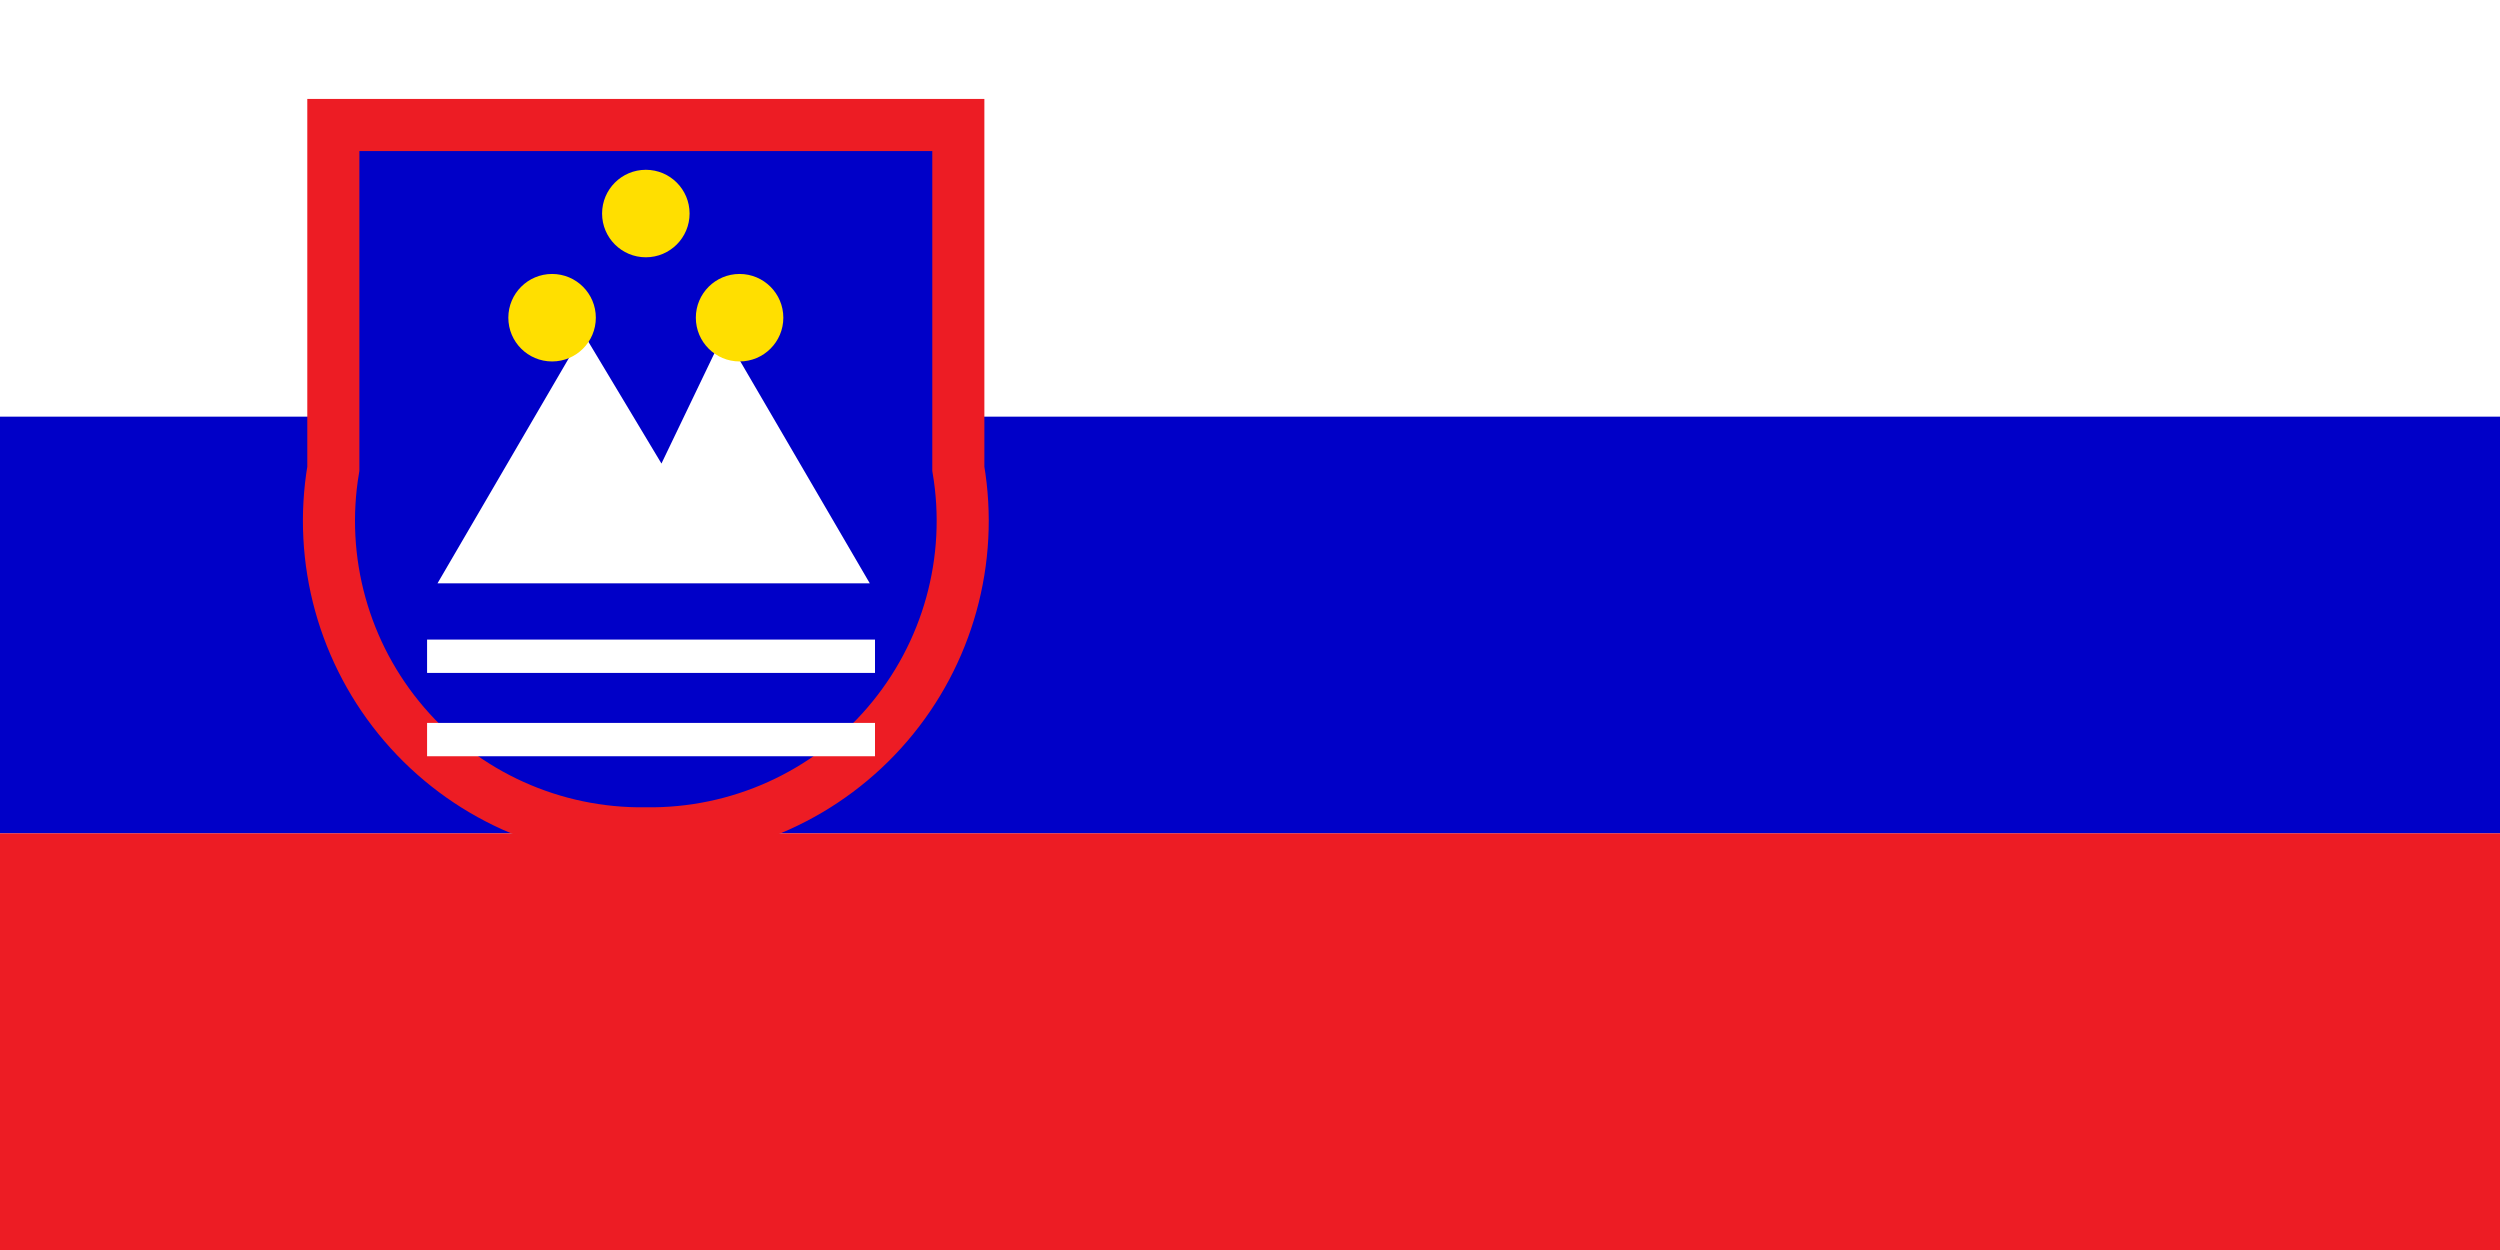
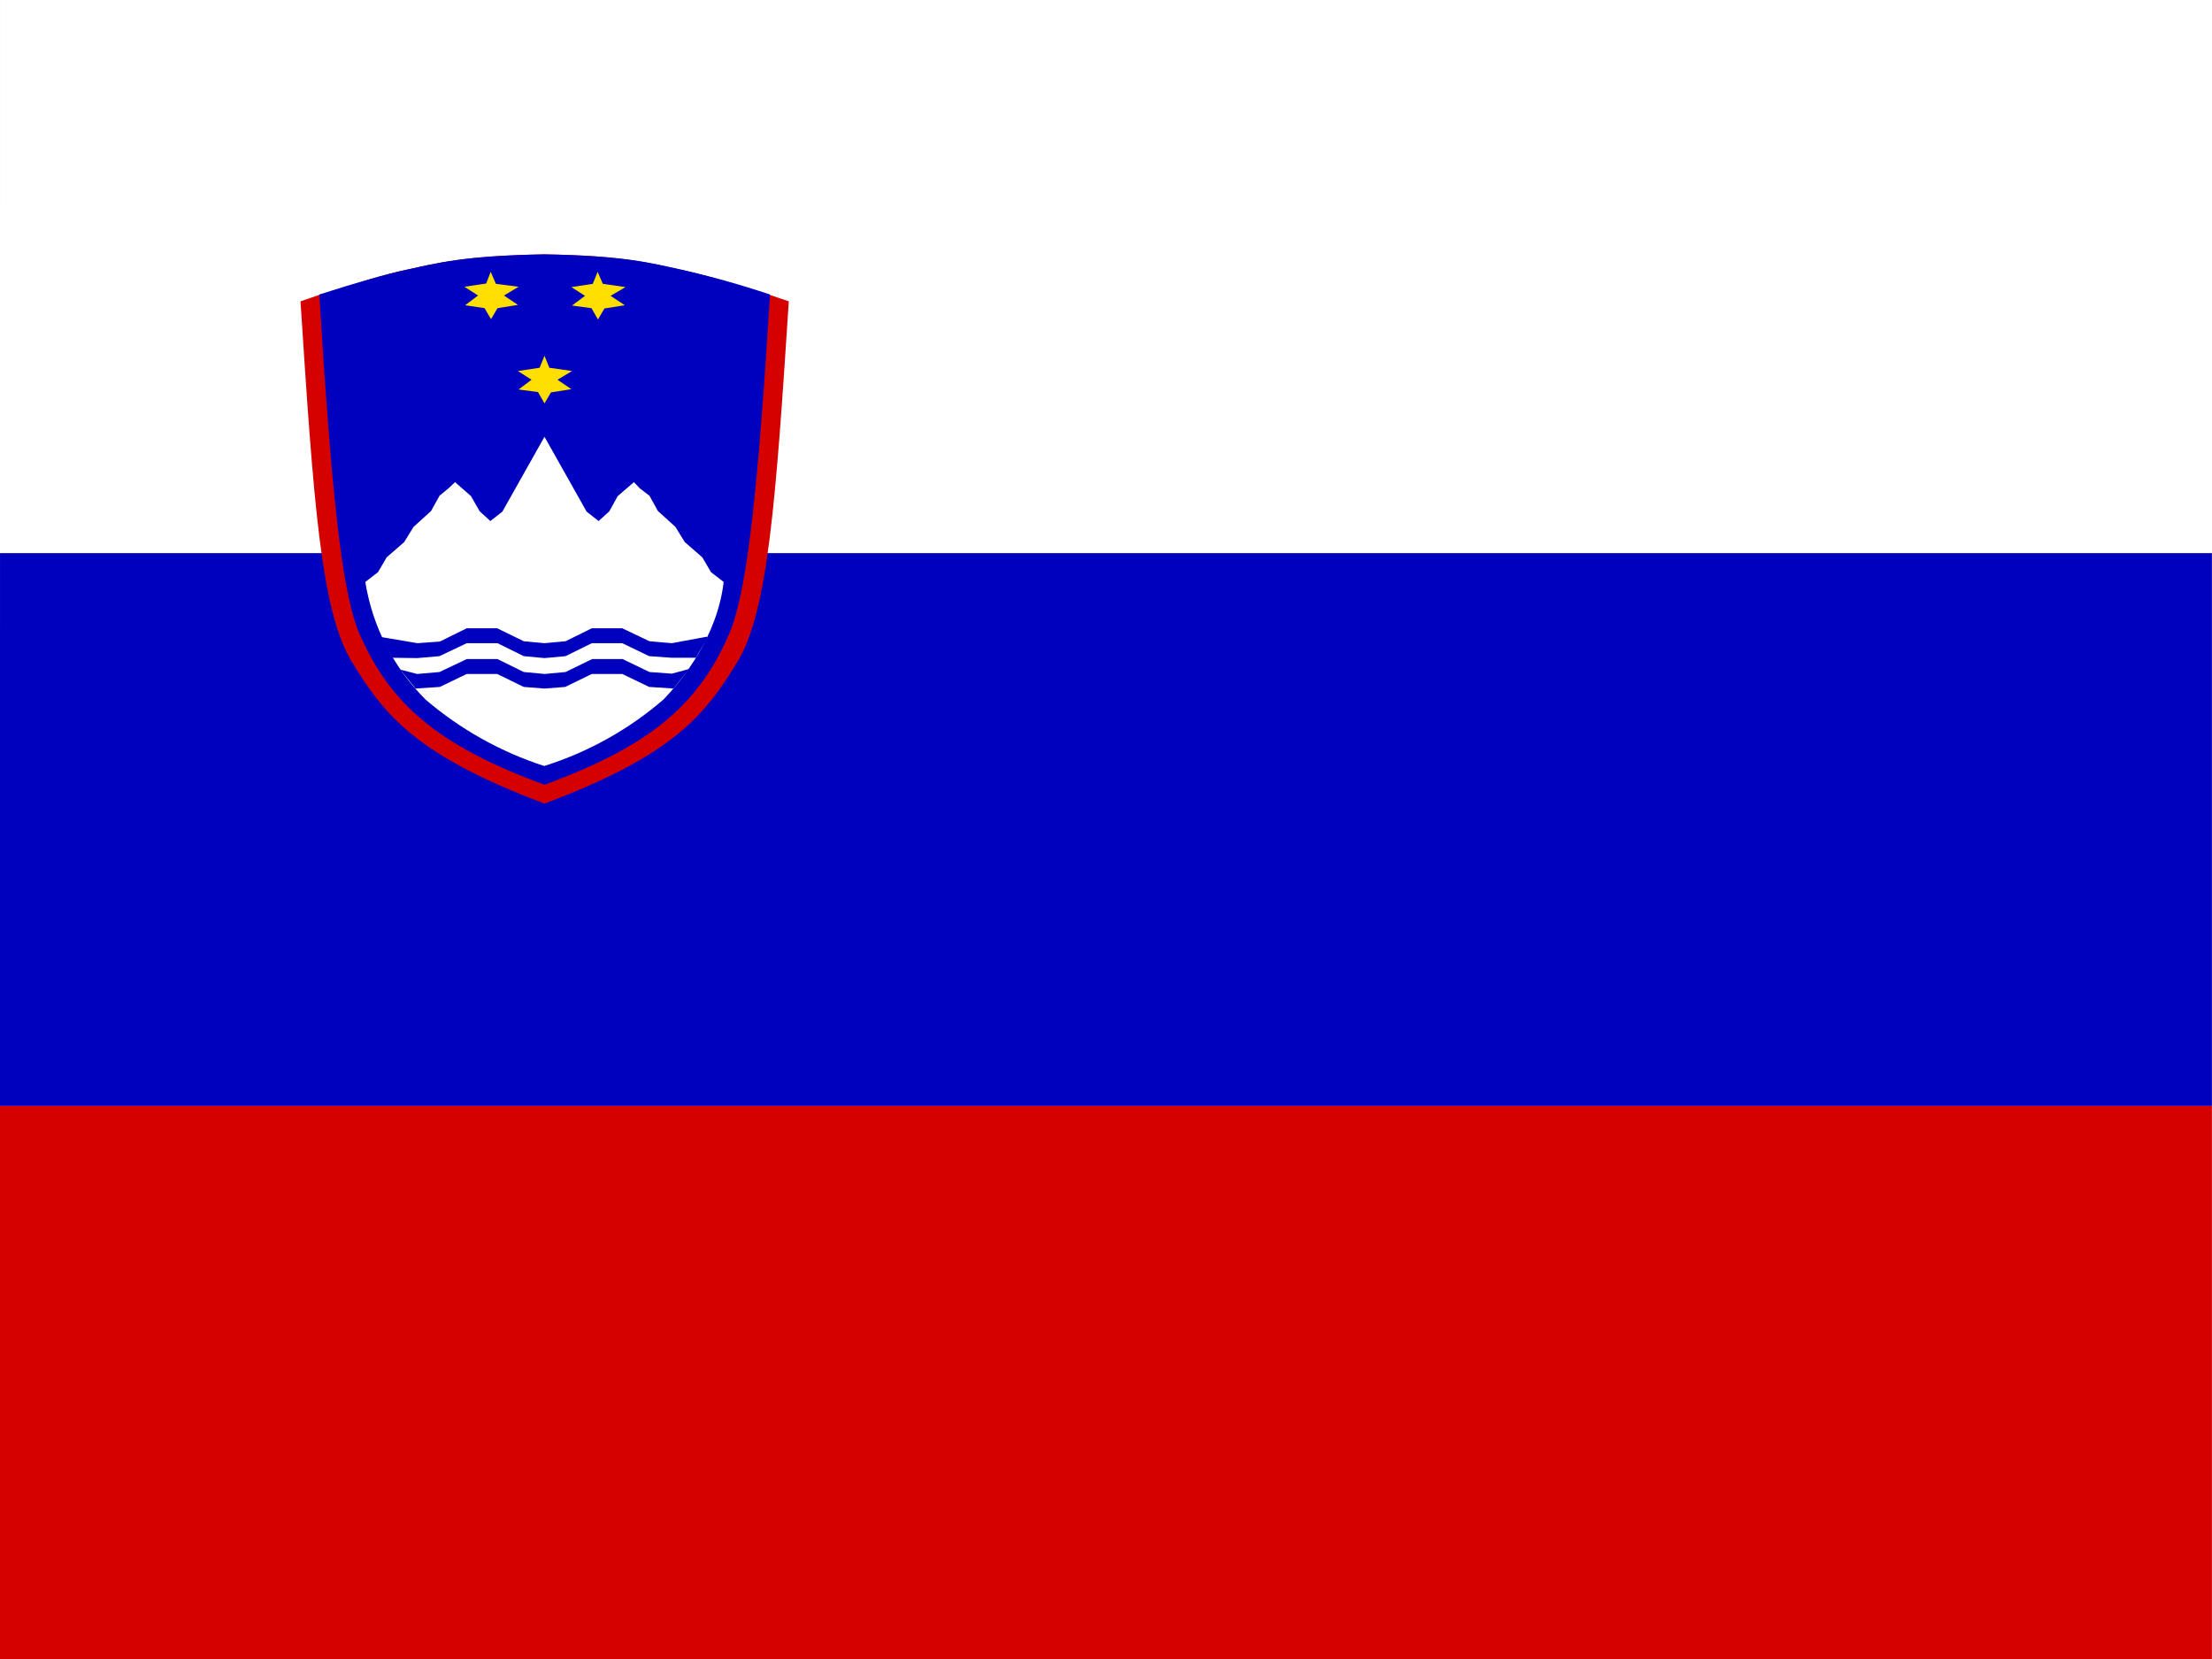
- <svg xmlns="http://www.w3.org/2000/svg" viewBox="0 0 24 12" class="zastava" role="img" aria-hidden="true" focusable="false">
-   <rect width="24" height="4" y="0" fill="#fff" />
-   <rect width="24" height="4" y="4" fill="#0000c8" />
-   <rect width="24" height="4" y="8" fill="#ed1c24" />
-   <g transform="translate(3.2,1.2)">
-     <path d="M0 0h6v3.3a3 3 0 0 1-3 3.5 3 3 0 0 1-3-3.5z" fill="#0000c8" stroke="#ed1c24" stroke-width=".5" />
-     <path d="M1 4.4 2.4 2l.75 1.25L3.75 2l1.4 2.4z" fill="#fff" />
-     <path d="M.9 5.1h4.3M.9 5.9h4.3" stroke="#fff" stroke-width=".32" />
-     <g fill="#ffdf00">
-       <circle cx="3" cy=".85" r=".42" />
-       <circle cx="2.1" cy="1.85" r=".42" />
-       <circle cx="3.9" cy="1.85" r=".42" />
-     </g>
+ <svg xmlns="http://www.w3.org/2000/svg" id="flag-icons-si" viewBox="0 0 640 480">
+   <defs>
+     <clipPath id="si-a">
+       <path fill-opacity=".7" d="M-15 0h682.6v512H-15.1z" />
+     </clipPath>
+   </defs>
+   <g fill-rule="evenodd" stroke-width="1pt" clip-path="url(#si-a)" transform="translate(14.1)scale(.9375)">
+     <path fill="#fff" d="M-62 0H962v512H-62z" />
+     <path fill="#d50000" d="M-62 341.3H962V512H-62z" />
+     <path fill="#0000bf" d="M-62 170.7H962v170.6H-62z" />
+     <path fill="#d50000" d="M228.4 93c-4 61.6-6.4 95.4-15.7 111-10.2 16.8-20 29.1-59.7 44-39.6-14.9-49.4-27.2-59.6-44-9.4-15.6-11.7-49.4-15.7-111l5.8-2c11.8-3.6 20.6-6.5 27.1-7.8 9.3-2 17.3-4.2 42.3-4.7 25 .4 33 2.8 42.3 4.8q9.7 2.1 27.3 7.7z" />
+     <path fill="#0000bf" d="M222.6 91c-3.8 61.5-7 89.7-12 103.2-9.6 23.2-24.8 35.9-57.6 48-32.8-12.1-48-24.8-57.7-48-5-13.6-8-41.7-11.8-103.3q17.4-5.6 27.1-7.7c9.3-2 17.3-4.3 42.3-4.7 25 .4 33 2.7 42.3 4.7a284 284 0 0 1 27.4 7.7z" />
+     <path fill="#ffdf00" d="m153 109.8 1.5 3.7 7 1-4.5 2.7 4.3 2.9-6.3 1-2 3.4-2-3.5-6-.8 4-3-4.2-2.7 6.7-1z" />
+     <path fill="#fff" d="m208.3 179.6-3.9-3-2.7-4.6-5.4-4.7-2.9-4.7-5.4-4.9-2.6-4.7-3-2.3-1.8-1.9-5 4.3-2.6 4.7-3.3 3-3.7-2.9-2.7-4.8-10.3-18.3-10.3 18.3-2.7 4.8-3.7 2.9-3.3-3-2.7-4.7-4.9-4.3-1.9 1.8-2.9 2.4-2.6 4.7-5.4 4.9-2.9 4.7-5.4 4.7-2.7 4.6-3.9 3a66 66 0 0 0 18.6 36.3 107 107 0 0 0 36.6 20.5 104 104 0 0 0 36.8-20.5c5.8-6 16.6-19.3 18.6-36.3" />
+     <path fill="#ffdf00" d="m169.4 83.9 1.6 3.7 7 1-4.6 2.7 4.4 2.9-6.3 1-2 3.4-2-3.5-6-.8 4-3-4.2-2.7 6.6-1zm-33 0 1.6 3.7 7 .9-4.5 2.7 4.3 2.9-6.3 1-2 3.4-2-3.4-6-.9 4-3-4.2-2.7 6.7-1z" />
+     <path fill="#0000bf" d="M199.7 203h-7.4l-7-.5-8.3-4h-9.4l-8.1 4-6.5.6-6.4-.6-8.1-4H129l-8.4 4-6.9.6-7.6-.1-3.6-6.2.1-.2 11.2 1.9 6.9-.5 8.3-4.1h9.4l8.2 4 6.4.6 6.5-.6 8.1-4h9.4l8.4 4 6.9.6 10.8-2 .2.4zm-86.4 9.5 7.4-.5 8.3-4h9.4l8.2 4 6.4.5 6.4-.5 8.2-4h9.4l8.3 4 7.5.5 4.8-6h-.1l-5.2 1.4-6.9-.5-8.3-4h-9.4l-8.2 4-6.4.6-6.5-.6-8.1-4H129l-8.4 4-6.9.6-5-1.3v.2l4.5 5.6z" />
  </g>
</svg>
